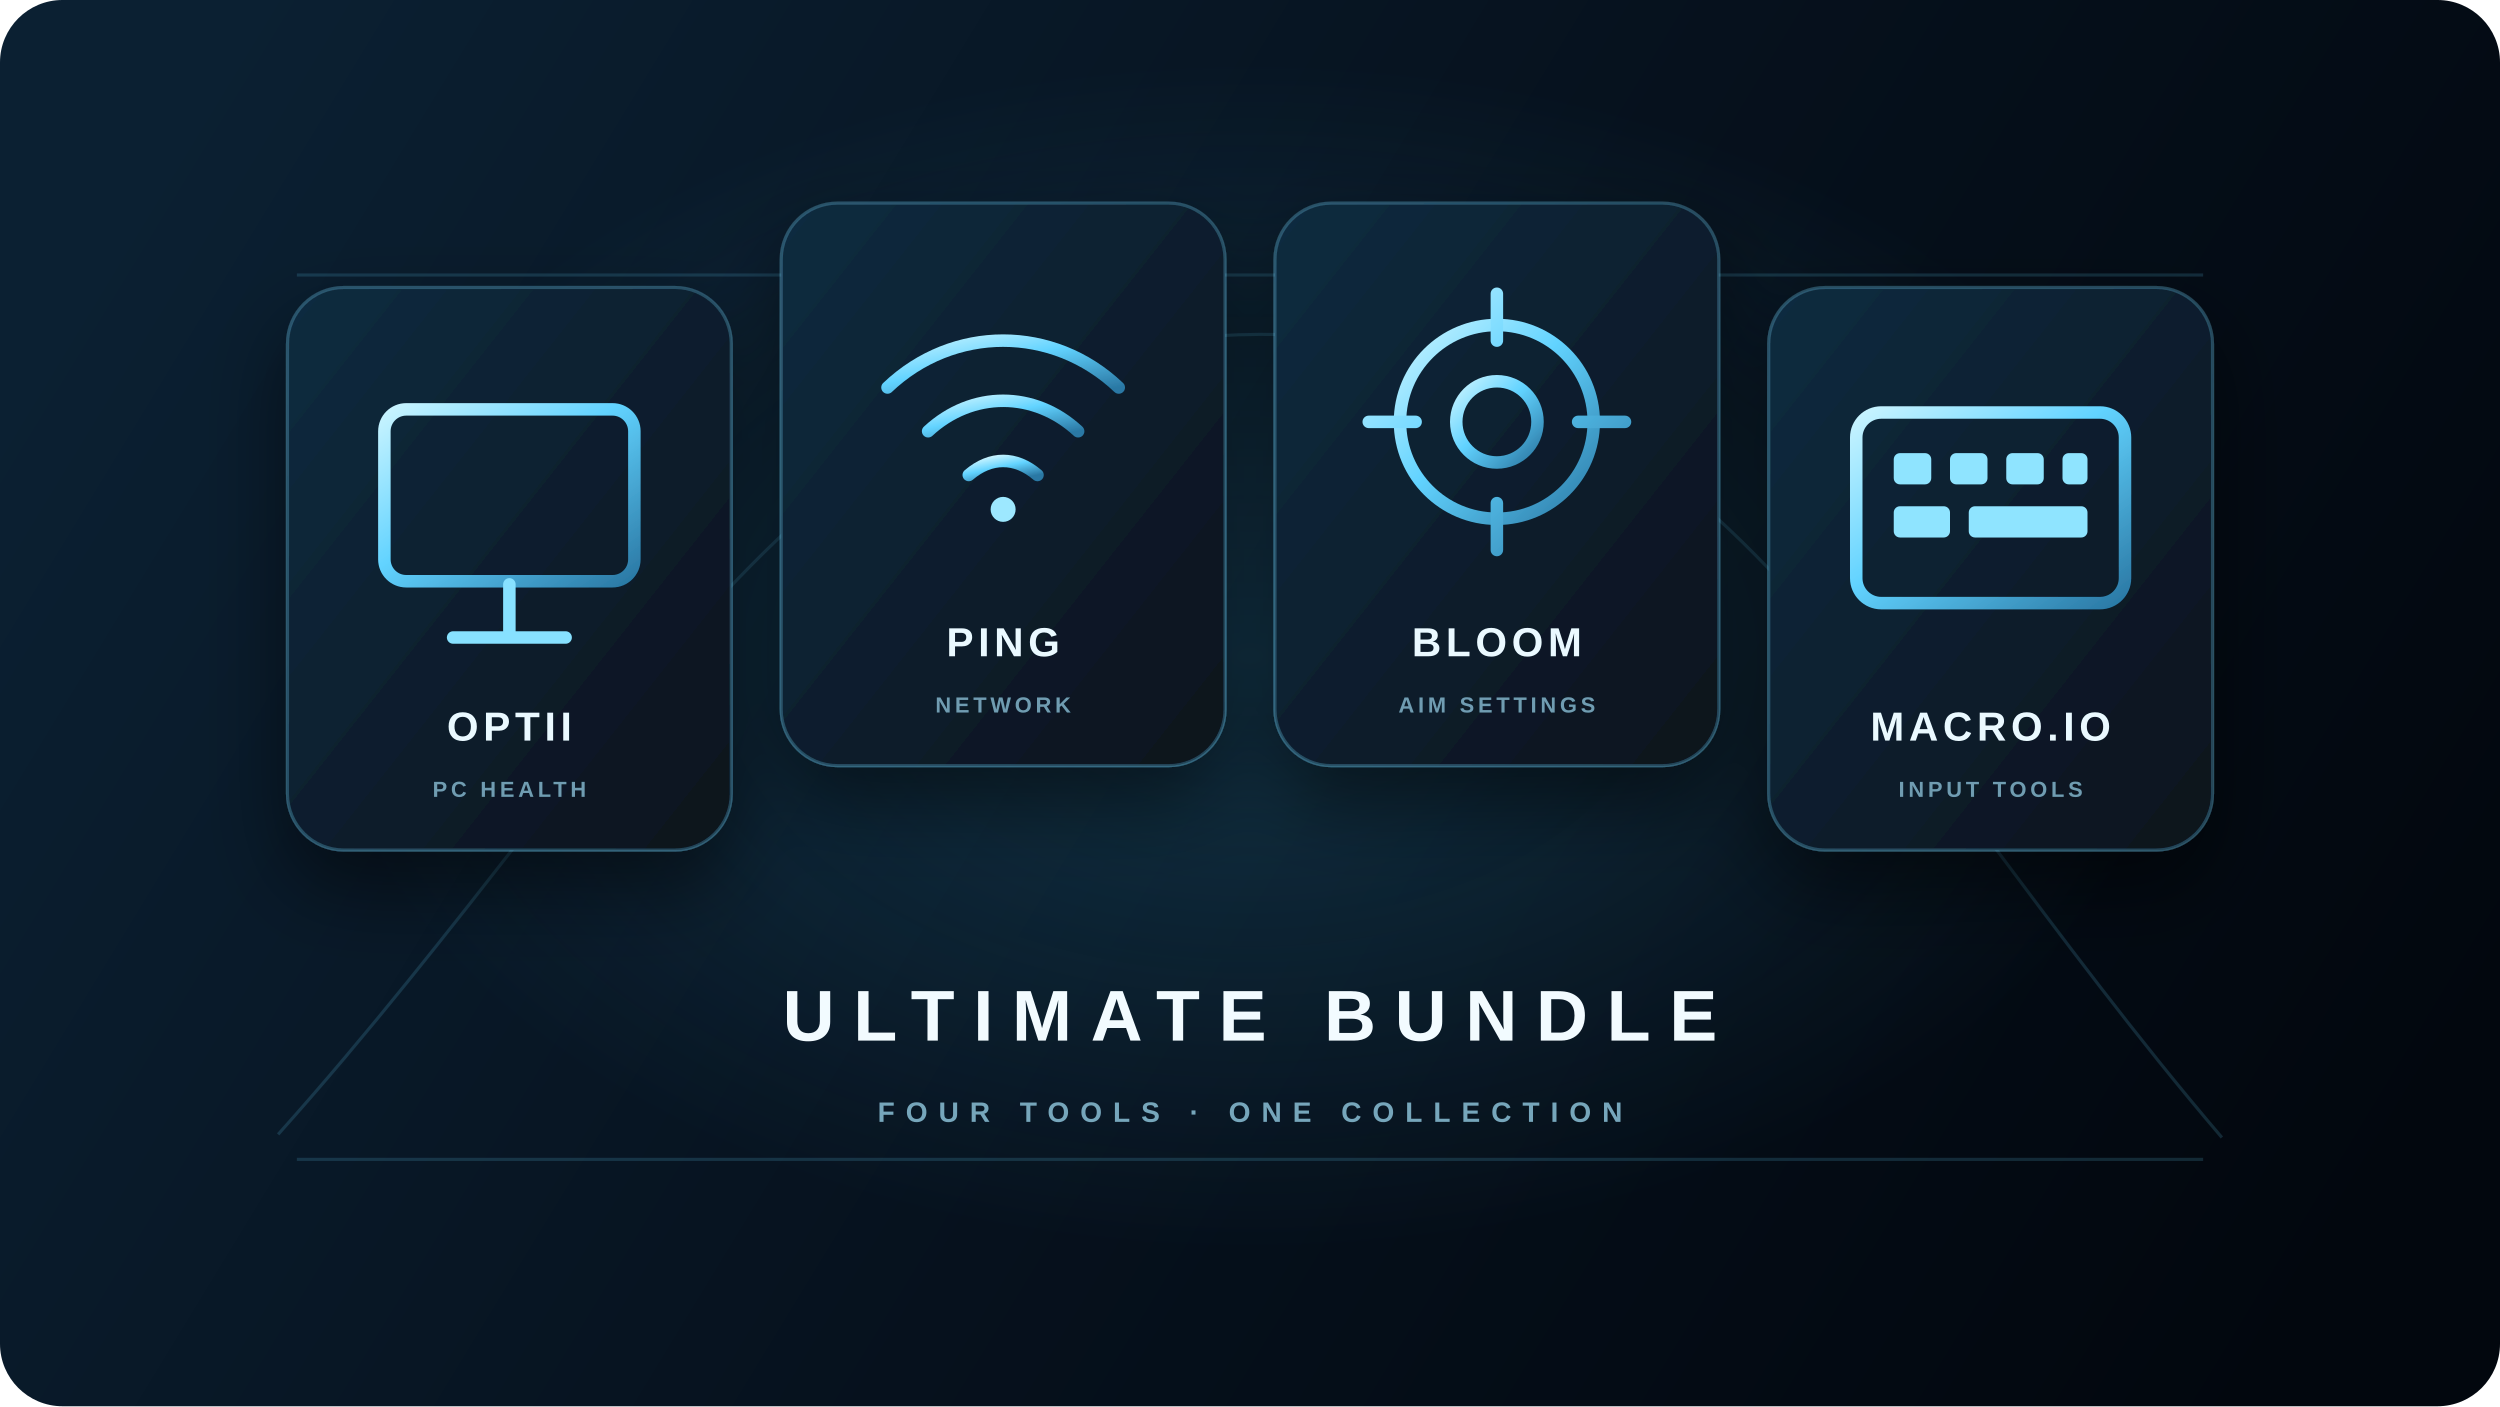
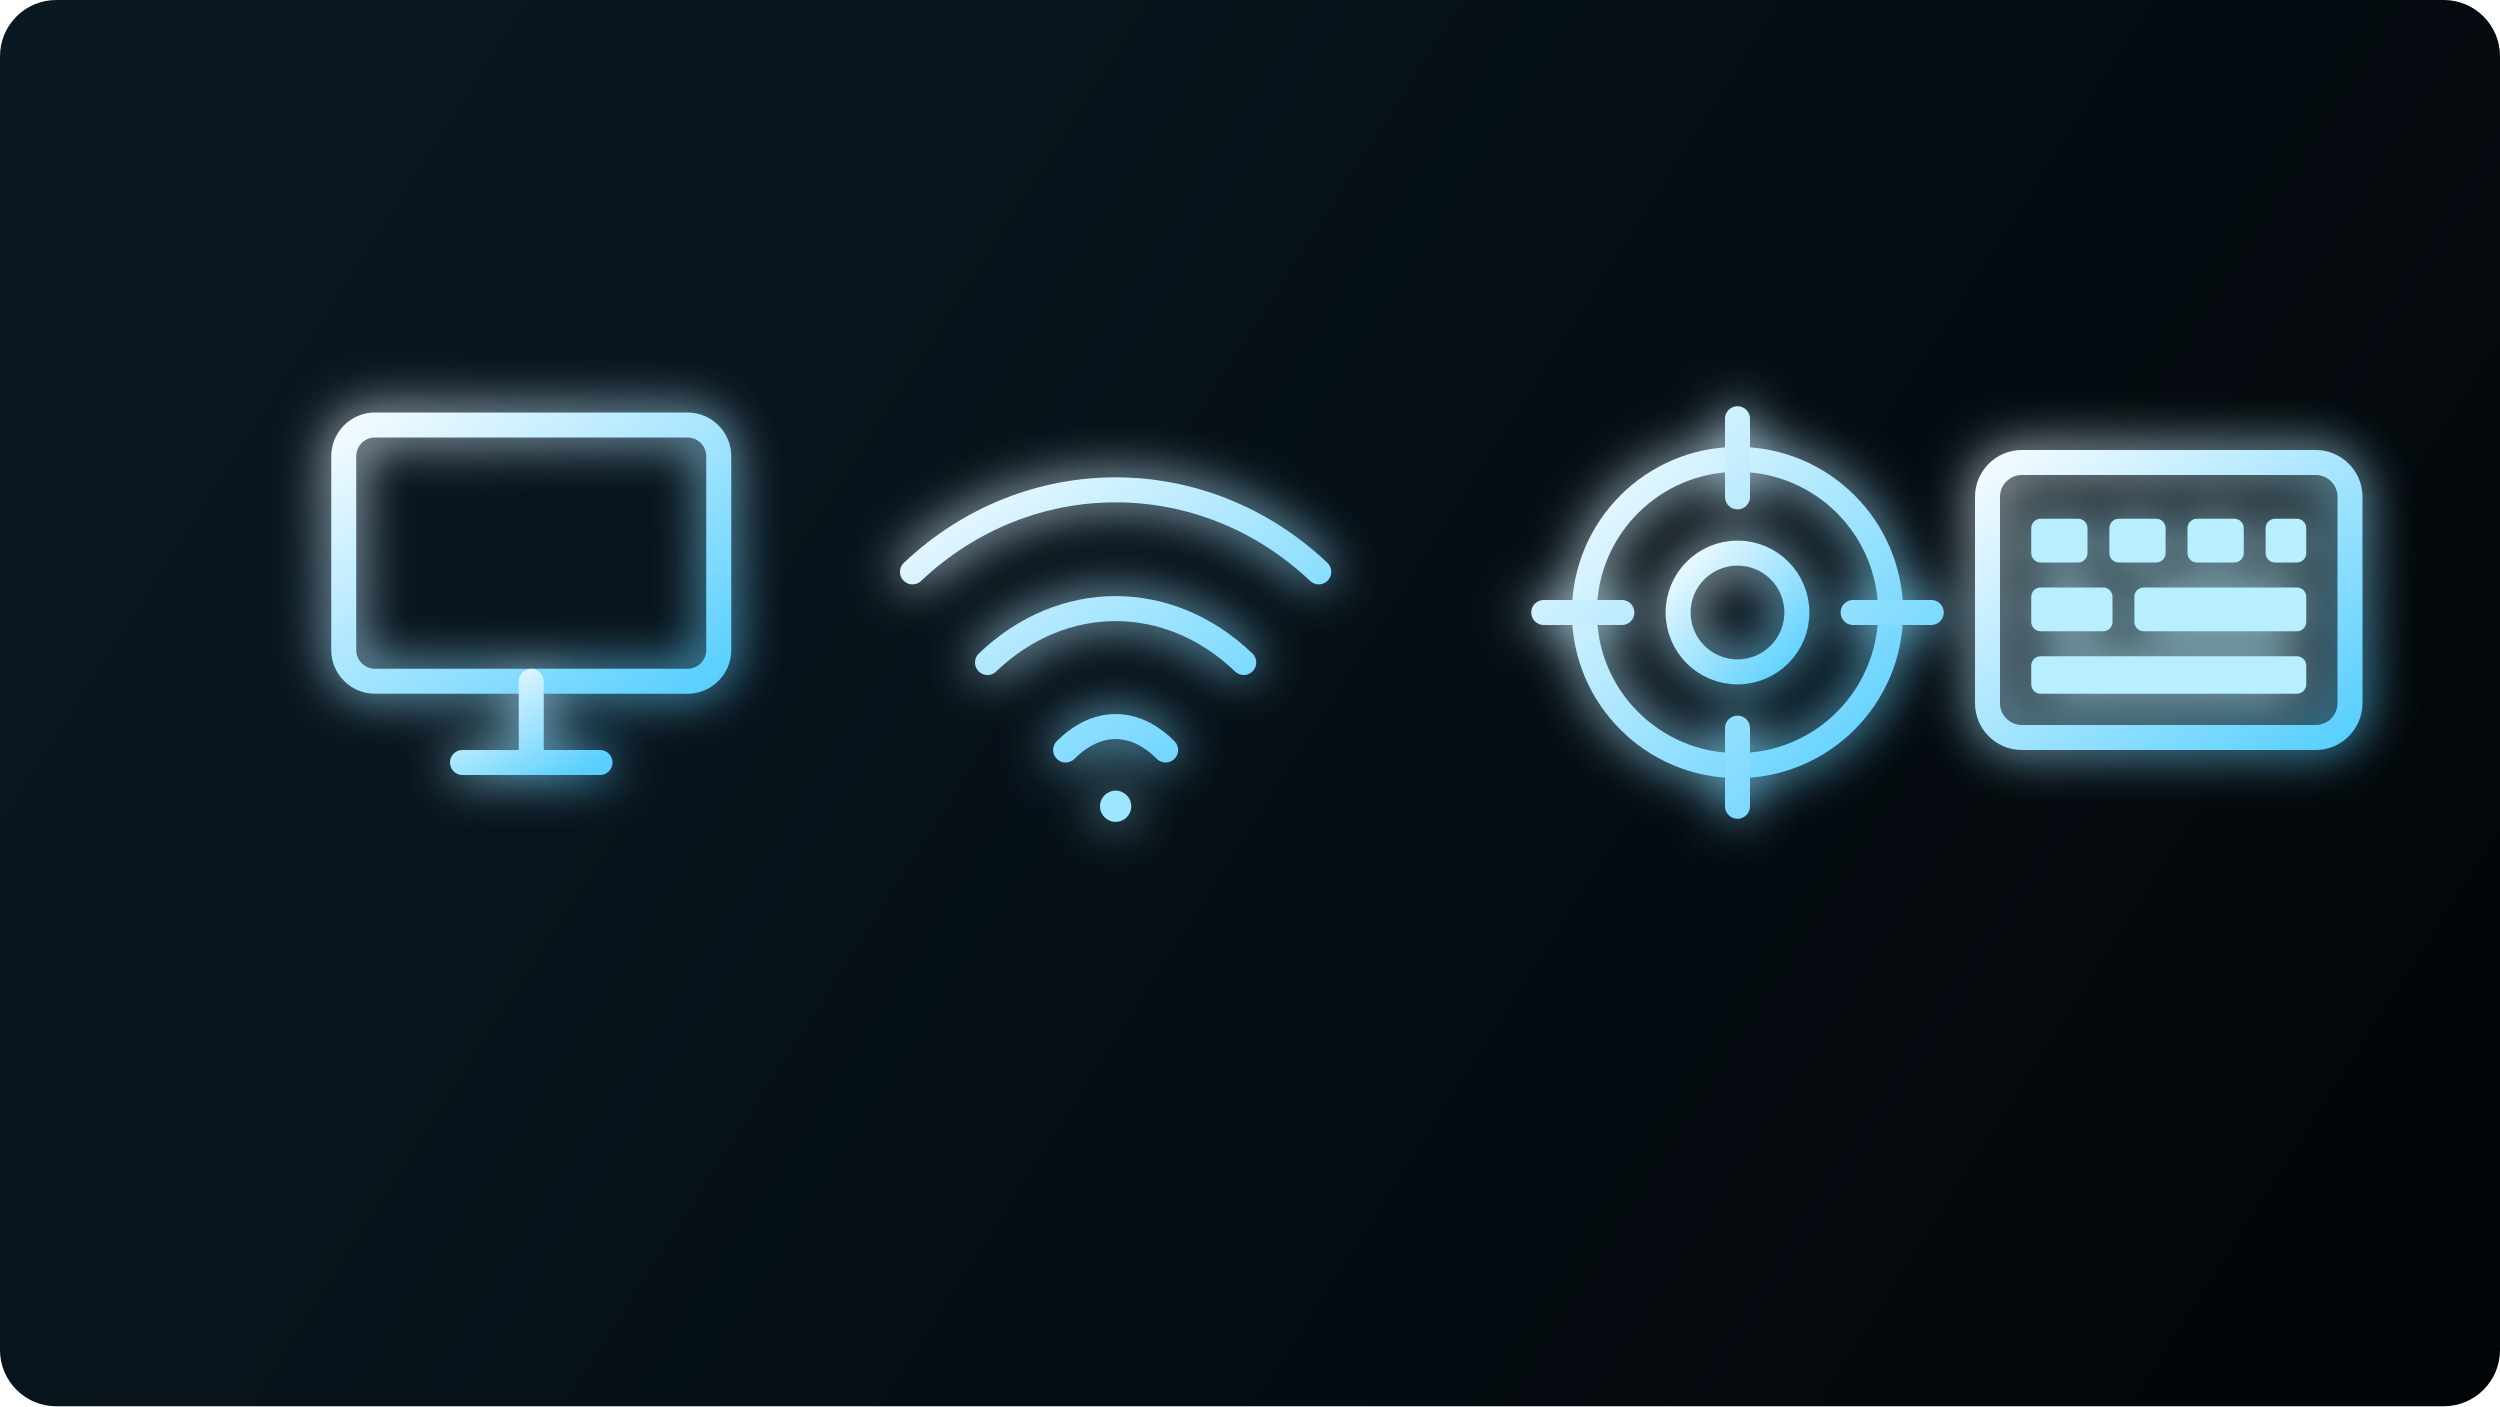
<svg xmlns="http://www.w3.org/2000/svg" viewBox="0 0 800 450" role="img" aria-labelledby="title desc">
  <defs>
-     <linearGradient id="bg" x1="65" y1="22" x2="735" y2="430" gradientUnits="userSpaceOnUse">
-       <stop stop-color="#0B2032" />
-       <stop offset=".52" stop-color="#06111D" />
-       <stop offset="1" stop-color="#02070E" />
+     <linearGradient id="bg" x1="80" y1="20" x2="720" y2="430" gradientUnits="userSpaceOnUse">
+       <stop stop-color="#0a1822" />
+       <stop offset="1" stop-color="#020609" />
    </linearGradient>
-     <linearGradient id="tile" x1="0" y1="0" x2="1" y2="1">
-       <stop stop-color="#102C40" />
-       <stop offset="1" stop-color="#07111C" />
+     <linearGradient id="stroke" x1="0" y1="0" x2="1" y2="1">
+       <stop stop-color="#f4fbff" />
+       <stop offset="1" stop-color="#58cfff" />
    </linearGradient>
-     <linearGradient id="cyan" x1="0" y1="0" x2="1" y2="1">
-       <stop stop-color="#C9F4FF" />
-       <stop offset=".45" stop-color="#62D3FF" />
-       <stop offset="1" stop-color="#2A78A4" />
-     </linearGradient>
-     <radialGradient id="halo">
-       <stop stop-color="#47C8FA" stop-opacity=".18" />
-       <stop offset="1" stop-color="#47C8FA" stop-opacity="0" />
-     </radialGradient>
-     <filter id="shadow" x="-30%" y="-30%" width="160%" height="170%">
-       <feDropShadow dx="0" dy="12" stdDeviation="13" flood-color="#000" flood-opacity=".5" />
+     <filter id="glow" x="-40%" y="-40%" width="180%" height="180%">
+       <feGaussianBlur stdDeviation="8" result="blur" />
+       <feMerge>
+         <feMergeNode in="blur" />
+         <feMergeNode in="SourceGraphic" />
+       </feMerge>
    </filter>
  </defs>
-   <rect width="800" height="450" rx="20" fill="url(#bg)" />
-   <ellipse cx="400" cy="210" rx="300" ry="190" fill="url(#halo)" />
-   <g opacity=".16" fill="none" stroke="#68D6FF">
-     <path d="M89 363C208 230 257 108 403 107s197 127 308 257" />
-     <path d="M95 88h610M95 371h610" />
-   </g>
-   <g filter="url(#shadow)">
-     <g transform="translate(92 92)">
-       <rect width="142" height="180" rx="18" fill="url(#tile)" stroke="#77D9FF" stroke-opacity=".26" />
-       <rect x="31" y="39" width="80" height="55" rx="7" fill="none" stroke="url(#cyan)" stroke-width="4" />
-       <path d="M53 112h36M71 95v17" stroke="#87E1FF" stroke-width="4" stroke-linecap="round" />
-       <text x="71" y="145" text-anchor="middle" fill="#EAF9FF" font-family="Montserrat,Arial,sans-serif" font-size="13" font-weight="700" letter-spacing="1.5">OPTII</text>
-       <text x="71" y="163" text-anchor="middle" fill="#6F9CB1" font-family="Montserrat,Arial,sans-serif" font-size="7" font-weight="600" letter-spacing="1.2">PC HEALTH</text>
+   <rect width="800" height="450" rx="18" fill="url(#bg)" />
+   <g fill="none" stroke="url(#stroke)" stroke-width="8" stroke-linecap="round" stroke-linejoin="round" filter="url(#glow)">
+     <g transform="translate(110 136)">
+       <rect x="0" y="0" width="120" height="82" rx="10" />
+       <path d="M38 108h44M60 82v26" />
    </g>
-     <g transform="translate(250 65)">
-       <rect width="142" height="180" rx="18" fill="url(#tile)" stroke="#77D9FF" stroke-opacity=".26" />
-       <g fill="none" stroke="url(#cyan)" stroke-width="4" stroke-linecap="round">
-         <path d="M34 59c21-20 53-20 74 0" />
-         <path d="M47 73c14-13 34-13 48 0" />
-         <path d="M60 87c7-6 15-6 22 0" />
+     <g transform="translate(292 148)">
+       <path d="M0 35c37-35 93-35 130 0M24 64c24-23 58-23 82 0M49 92c10-10 22-10 32 0" />
+       <circle cx="65" cy="110" r="5" fill="#9ce7ff" stroke="none" />
+     </g>
+     <g transform="translate(494 134)">
+       <circle cx="62" cy="62" r="49" />
+       <circle cx="62" cy="62" r="19" />
+       <path d="M62 0v25M62 99v25M0 62h25M99 62h25" />
+     </g>
+     <g transform="translate(636 148)">
+       <rect x="0" y="0" width="116" height="88" rx="11" />
+       <g fill="#b8efff" stroke="none">
+         <rect x="14" y="18" width="18" height="14" rx="3" />
+         <rect x="39" y="18" width="18" height="14" rx="3" />
+         <rect x="64" y="18" width="18" height="14" rx="3" />
+         <rect x="89" y="18" width="13" height="14" rx="3" />
+         <rect x="14" y="40" width="26" height="14" rx="3" />
+         <rect x="47" y="40" width="55" height="14" rx="3" />
+         <rect x="14" y="62" width="88" height="12" rx="3" />
      </g>
-       <circle cx="71" cy="98" r="4" fill="#9DE8FF" />
-       <text x="71" y="145" text-anchor="middle" fill="#EAF9FF" font-family="Montserrat,Arial,sans-serif" font-size="13" font-weight="700" letter-spacing="1.5">PING</text>
-       <text x="71" y="163" text-anchor="middle" fill="#6F9CB1" font-family="Montserrat,Arial,sans-serif" font-size="7" font-weight="600" letter-spacing="1.2">NETWORK</text>
-     </g>
-     <g transform="translate(408 65)">
-       <rect width="142" height="180" rx="18" fill="url(#tile)" stroke="#77D9FF" stroke-opacity=".26" />
-       <g fill="none" stroke="url(#cyan)" stroke-width="4" stroke-linecap="round">
-         <circle cx="71" cy="70" r="31" />
-         <circle cx="71" cy="70" r="13" />
-         <path d="M71 29v15M71 96v15M30 70h15M97 70h15" />
-       </g>
-       <text x="71" y="145" text-anchor="middle" fill="#EAF9FF" font-family="Montserrat,Arial,sans-serif" font-size="13" font-weight="700" letter-spacing="1.5">BLOOM</text>
-       <text x="71" y="163" text-anchor="middle" fill="#6F9CB1" font-family="Montserrat,Arial,sans-serif" font-size="7" font-weight="600" letter-spacing="1.2">AIM SETTINGS</text>
-     </g>
-     <g transform="translate(566 92)">
-       <rect width="142" height="180" rx="18" fill="url(#tile)" stroke="#77D9FF" stroke-opacity=".26" />
-       <rect x="28" y="40" width="86" height="61" rx="8" fill="none" stroke="url(#cyan)" stroke-width="4" />
-       <g fill="#8FE4FF">
-         <rect x="40" y="53" width="12" height="10" rx="2" />
-         <rect x="58" y="53" width="12" height="10" rx="2" />
-         <rect x="76" y="53" width="12" height="10" rx="2" />
-         <rect x="94" y="53" width="8" height="10" rx="2" />
-         <rect x="40" y="70" width="18" height="10" rx="2" />
-         <rect x="64" y="70" width="38" height="10" rx="2" />
-       </g>
-       <text x="71" y="145" text-anchor="middle" fill="#EAF9FF" font-family="Montserrat,Arial,sans-serif" font-size="13" font-weight="700" letter-spacing="1.5">MACRO.IO</text>
-       <text x="71" y="163" text-anchor="middle" fill="#6F9CB1" font-family="Montserrat,Arial,sans-serif" font-size="7" font-weight="600" letter-spacing="1.2">INPUT TOOLS</text>
    </g>
  </g>
-   <g font-family="Montserrat,Arial,sans-serif" text-anchor="middle">
-     <text x="400" y="333" fill="#F2FBFF" font-size="23" font-weight="700" letter-spacing="6">ULTIMATE BUNDLE</text>
-     <text x="400" y="359" fill="#76A6BB" font-size="9" font-weight="600" letter-spacing="3.5">FOUR TOOLS · ONE COLLECTION</text>
-   </g>
</svg>
